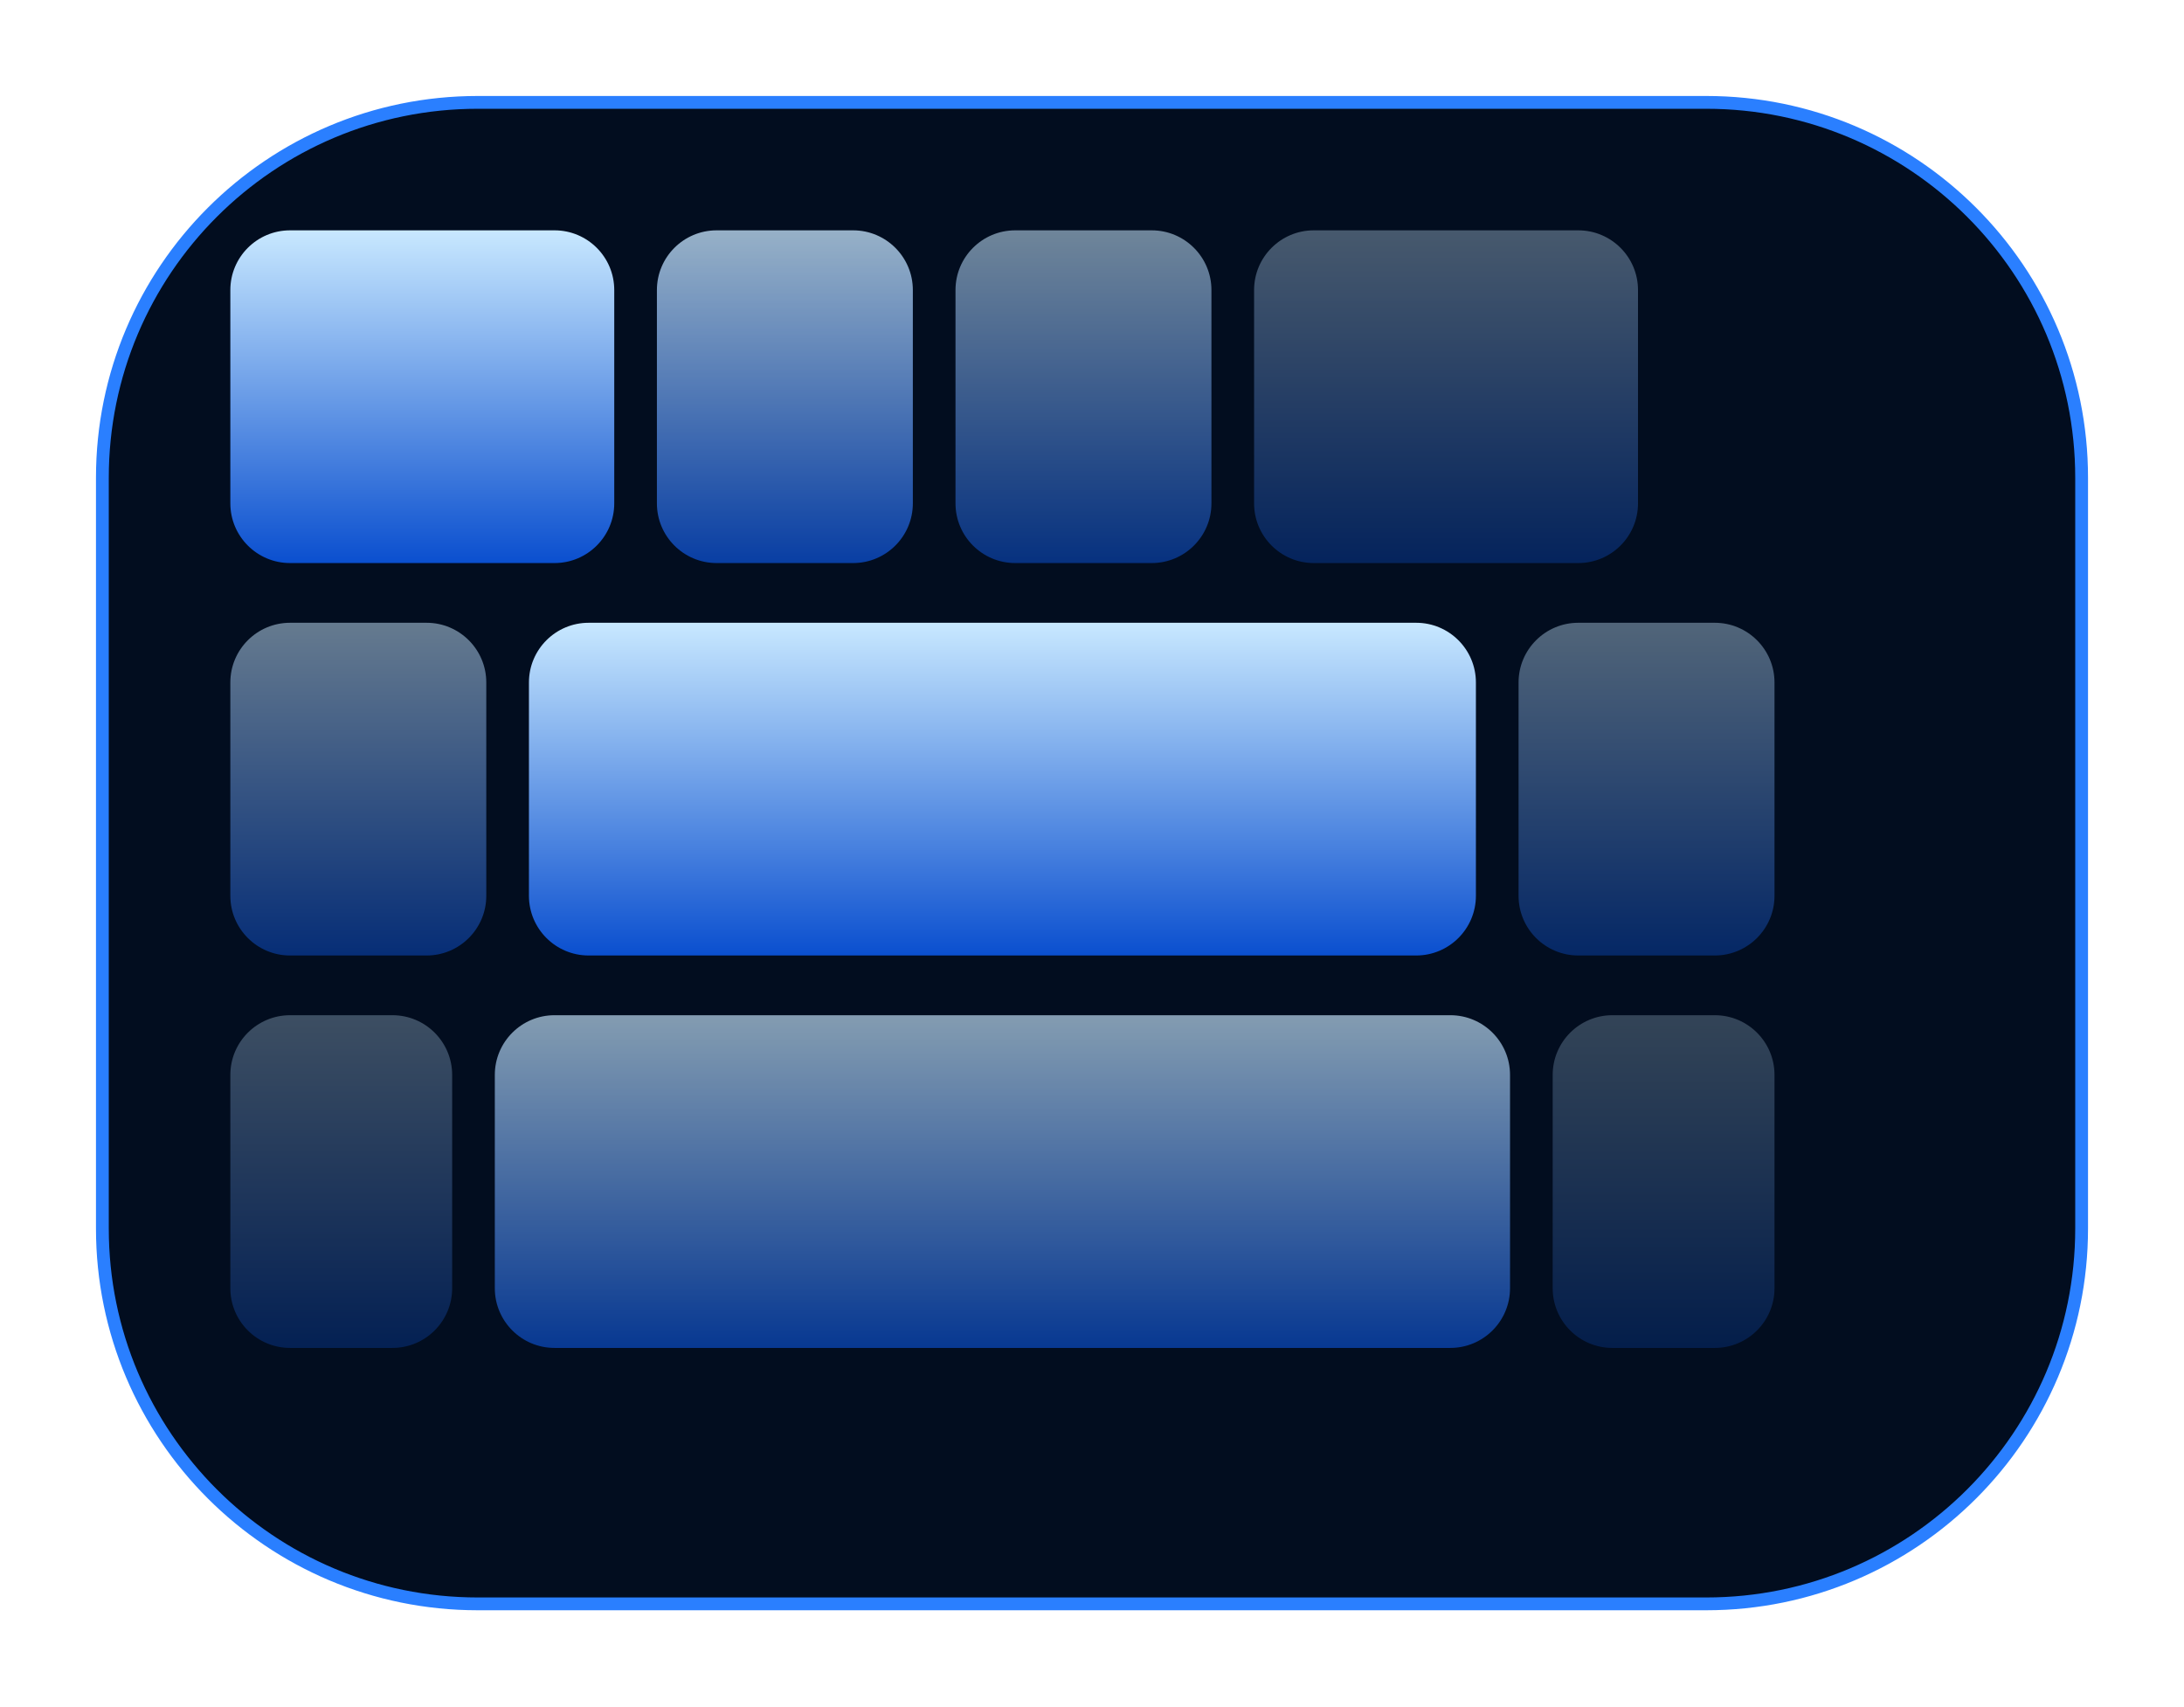
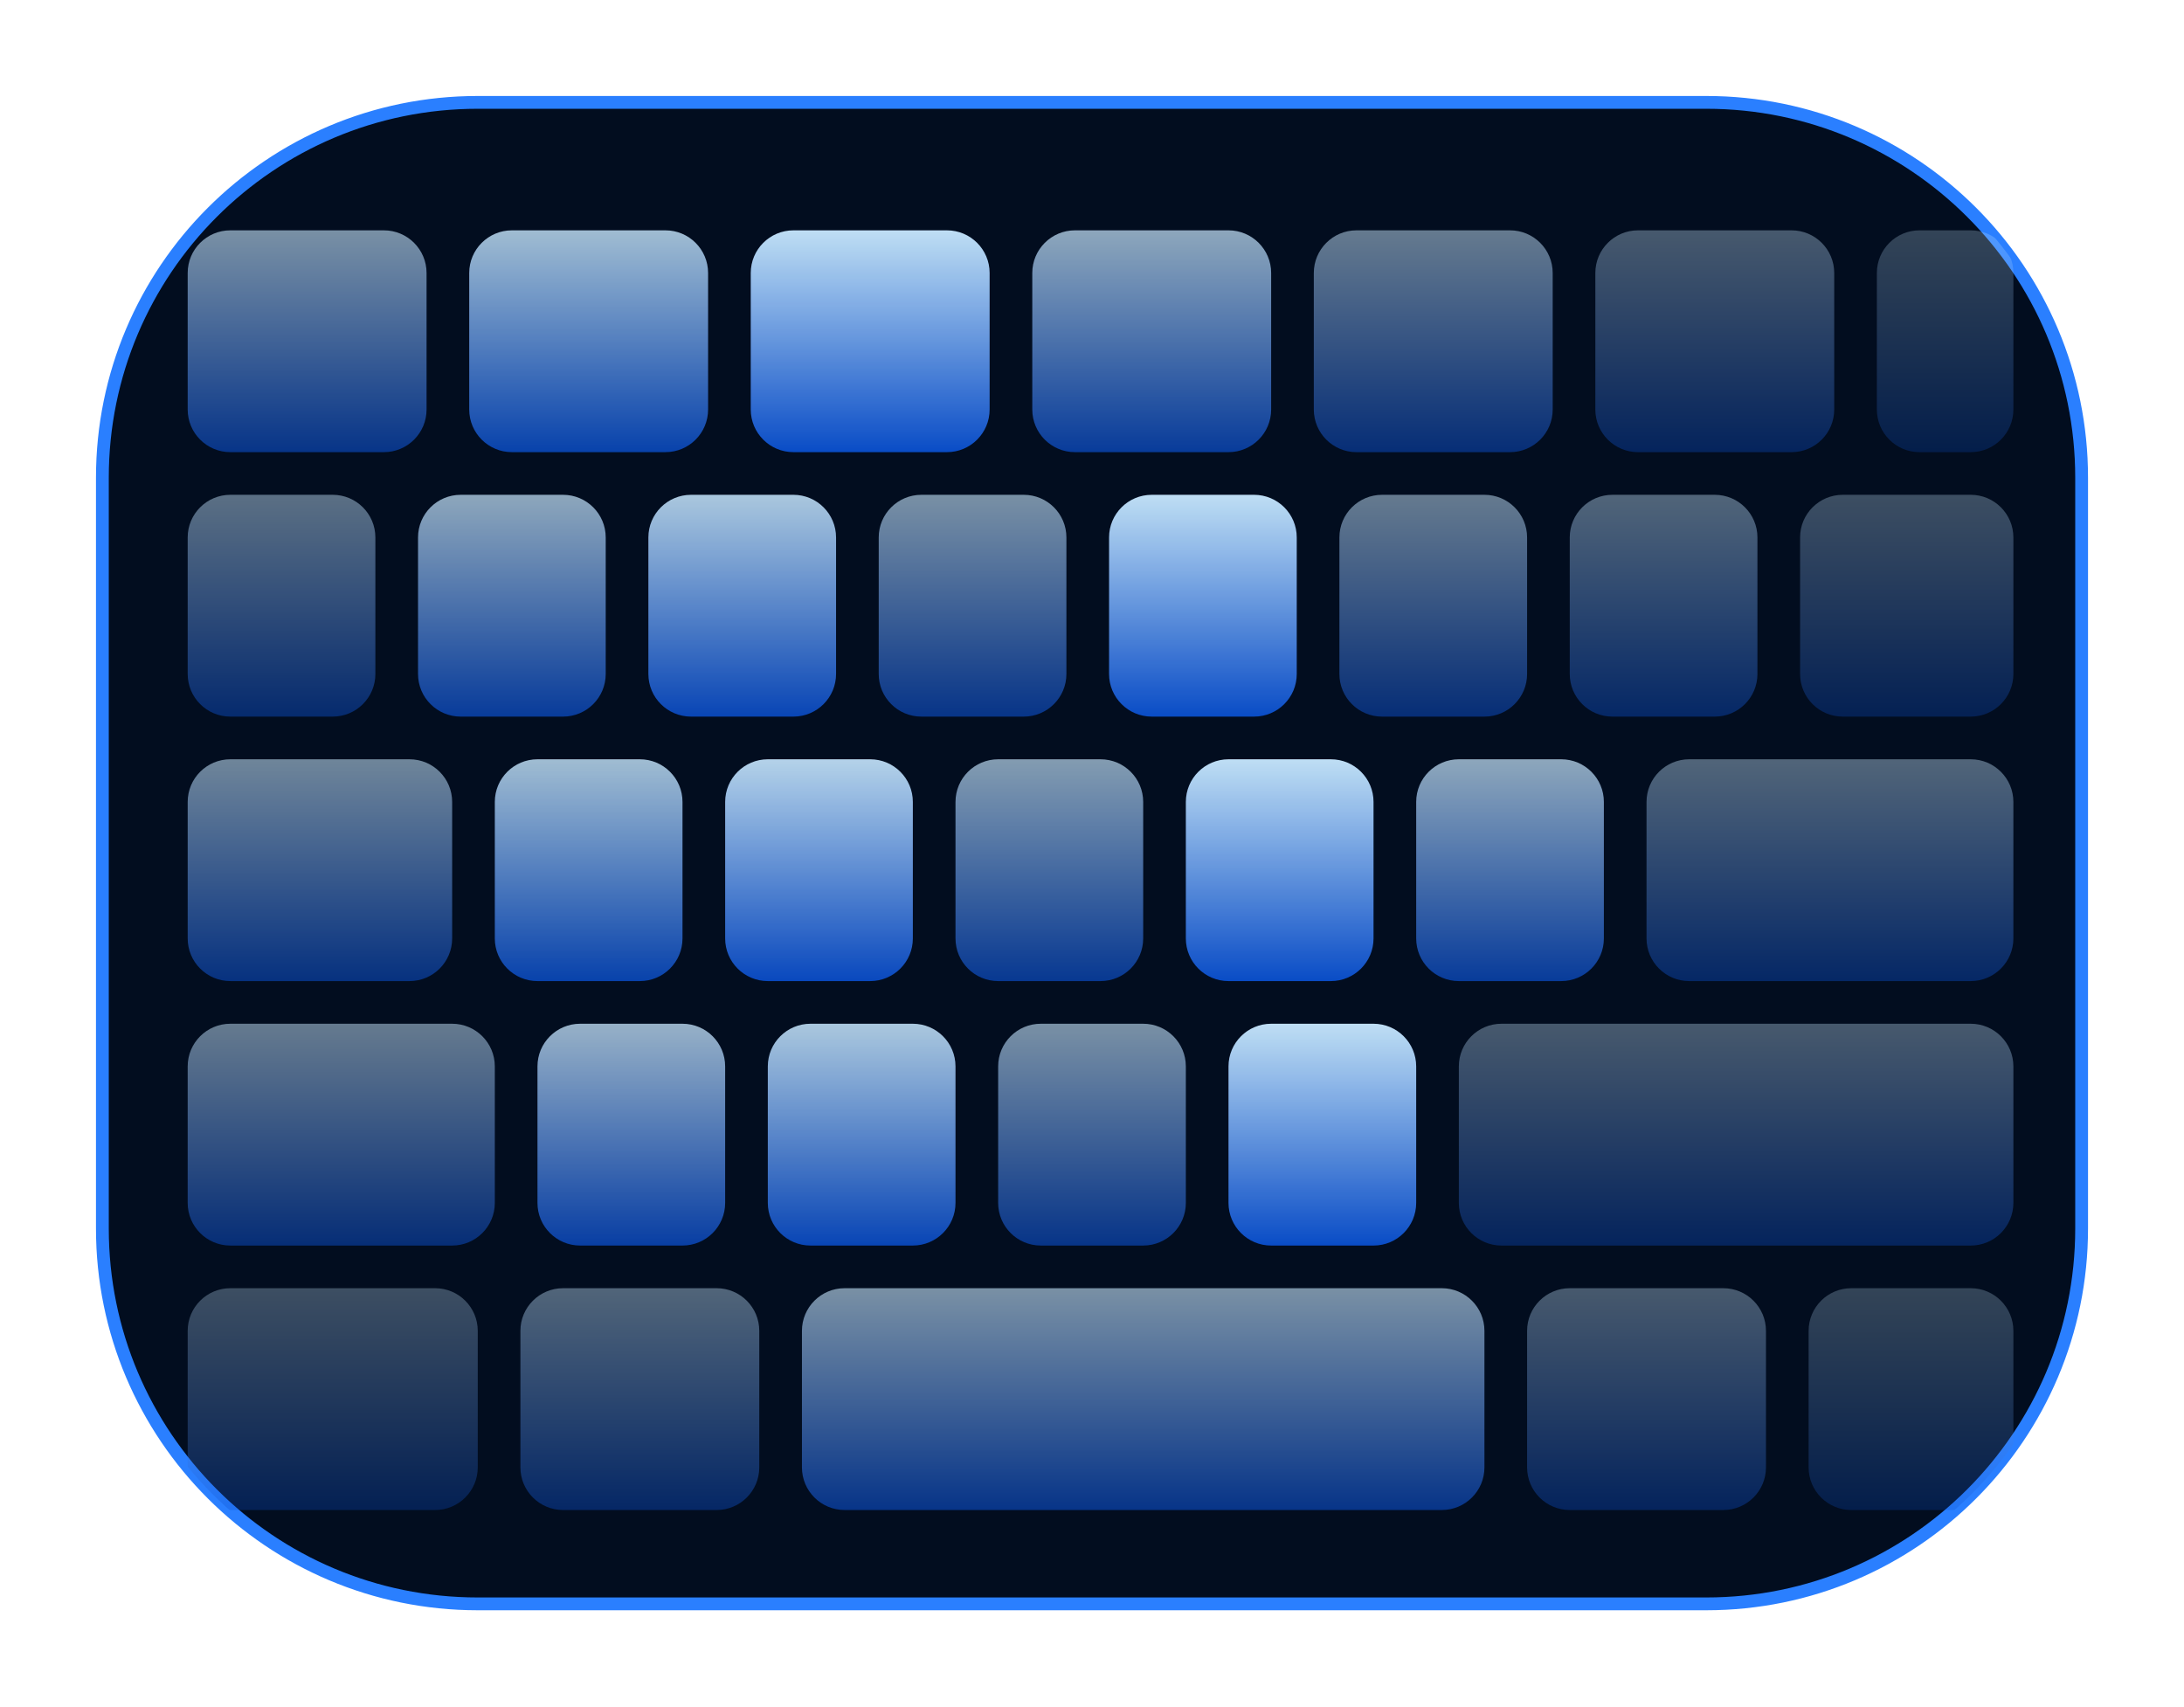
<svg xmlns="http://www.w3.org/2000/svg" width="512" height="400" viewBox="0 0 512 400">
  <defs>
    <linearGradient id="keycapGrad" x1="0%" y1="0%" x2="0%" y2="100%">
      <stop offset="0%" stop-color="#c8e8ff" />
      <stop offset="100%" stop-color="#0a4fcf" />
+     </linearGradient>
+     <linearGradient id="keycapDark" x1="0%" y1="0%" x2="0%" y2="100%">
+       <stop offset="0%" stop-color="#1a3a6a" />
+       <stop offset="100%" stop-color="#0a1e3d" />
    </linearGradient>
    <clipPath id="sqClip">
      <rect x="24" y="24" width="464" height="352" rx="88" />
    </clipPath>
  </defs>
  <rect x="24" y="24" width="464" height="352" rx="88" fill="#020d1f" />
  <rect x="24" y="24" width="464" height="352" rx="88" fill="none" stroke="#2a7fff" stroke-width="3" />
  <g clip-path="url(#sqClip)">
-     <rect x="54" y="54" width="90" height="78" rx="14" fill="url(#keycapGrad)" />
-     <rect x="154" y="54" width="60" height="78" rx="14" fill="url(#keycapGrad)" opacity="0.75" />
-     <rect x="224" y="54" width="60" height="78" rx="14" fill="url(#keycapGrad)" opacity="0.55" />
-     <rect x="294" y="54" width="90" height="78" rx="14" fill="url(#keycapGrad)" opacity="0.35" />
-     <rect x="54" y="146" width="60" height="78" rx="14" fill="url(#keycapGrad)" opacity="0.50" />
-     <rect x="124" y="146" width="222" height="78" rx="14" fill="url(#keycapGrad)" />
-     <rect x="356" y="146" width="60" height="78" rx="14" fill="url(#keycapGrad)" opacity="0.40" />
-     <rect x="54" y="238" width="52" height="78" rx="14" fill="url(#keycapGrad)" opacity="0.30" />
-     <rect x="116" y="238" width="238" height="78" rx="14" fill="url(#keycapGrad)" opacity="0.65" />
-     <rect x="364" y="238" width="52" height="78" rx="14" fill="url(#keycapGrad)" opacity="0.25" />
+     <rect x="44" y="54" width="56" height="52" rx="10" fill="url(#keycapGrad)" opacity="0.6" />
+     <rect x="110" y="54" width="56" height="52" rx="10" fill="url(#keycapGrad)" opacity="0.8" />
+     <rect x="176" y="54" width="56" height="52" rx="10" fill="url(#keycapGrad)" opacity="0.95" />
+     <rect x="242" y="54" width="56" height="52" rx="10" fill="url(#keycapGrad)" opacity="0.7" />
+     <rect x="308" y="54" width="56" height="52" rx="10" fill="url(#keycapGrad)" opacity="0.5" />
+     <rect x="374" y="54" width="56" height="52" rx="10" fill="url(#keycapGrad)" opacity="0.35" />
+     <rect x="440" y="54" width="32" height="52" rx="10" fill="url(#keycapGrad)" opacity="0.25" />
+     <rect x="44" y="116" width="44" height="52" rx="10" fill="url(#keycapGrad)" opacity="0.45" />
+     <rect x="98" y="116" width="44" height="52" rx="10" fill="url(#keycapGrad)" opacity="0.7" />
+     <rect x="152" y="116" width="44" height="52" rx="10" fill="url(#keycapGrad)" opacity="0.85" />
+     <rect x="206" y="116" width="44" height="52" rx="10" fill="url(#keycapGrad)" opacity="0.6" />
+     <rect x="260" y="116" width="44" height="52" rx="10" fill="url(#keycapGrad)" opacity="0.95" />
+     <rect x="314" y="116" width="44" height="52" rx="10" fill="url(#keycapGrad)" opacity="0.5" />
+     <rect x="368" y="116" width="44" height="52" rx="10" fill="url(#keycapGrad)" opacity="0.4" />
+     <rect x="422" y="116" width="50" height="52" rx="10" fill="url(#keycapGrad)" opacity="0.3" />
+     <rect x="44" y="178" width="62" height="52" rx="10" fill="url(#keycapGrad)" opacity="0.55" />
+     <rect x="116" y="178" width="44" height="52" rx="10" fill="url(#keycapGrad)" opacity="0.8" />
+     <rect x="170" y="178" width="44" height="52" rx="10" fill="url(#keycapGrad)" opacity="0.9" />
+     <rect x="224" y="178" width="44" height="52" rx="10" fill="url(#keycapGrad)" opacity="0.65" />
+     <rect x="278" y="178" width="44" height="52" rx="10" fill="url(#keycapGrad)" opacity="0.95" />
+     <rect x="332" y="178" width="44" height="52" rx="10" fill="url(#keycapGrad)" opacity="0.7" />
+     <rect x="386" y="178" width="86" height="52" rx="10" fill="url(#keycapGrad)" opacity="0.4" />
+     <rect x="44" y="240" width="72" height="52" rx="10" fill="url(#keycapGrad)" opacity="0.5" />
+     <rect x="126" y="240" width="44" height="52" rx="10" fill="url(#keycapGrad)" opacity="0.75" />
+     <rect x="180" y="240" width="44" height="52" rx="10" fill="url(#keycapGrad)" opacity="0.85" />
+     <rect x="234" y="240" width="44" height="52" rx="10" fill="url(#keycapGrad)" opacity="0.6" />
+     <rect x="288" y="240" width="44" height="52" rx="10" fill="url(#keycapGrad)" opacity="0.95" />
+     <rect x="342" y="240" width="130" height="52" rx="10" fill="url(#keycapGrad)" opacity="0.35" />
+     <rect x="44" y="302" width="68" height="52" rx="10" fill="url(#keycapGrad)" opacity="0.3" />
+     <rect x="122" y="302" width="56" height="52" rx="10" fill="url(#keycapGrad)" opacity="0.4" />
+     <rect x="188" y="302" width="160" height="52" rx="10" fill="url(#keycapGrad)" opacity="0.6" />
+     <rect x="358" y="302" width="56" height="52" rx="10" fill="url(#keycapGrad)" opacity="0.35" />
+     <rect x="424" y="302" width="48" height="52" rx="10" fill="url(#keycapGrad)" opacity="0.25" />
  </g>
</svg>
